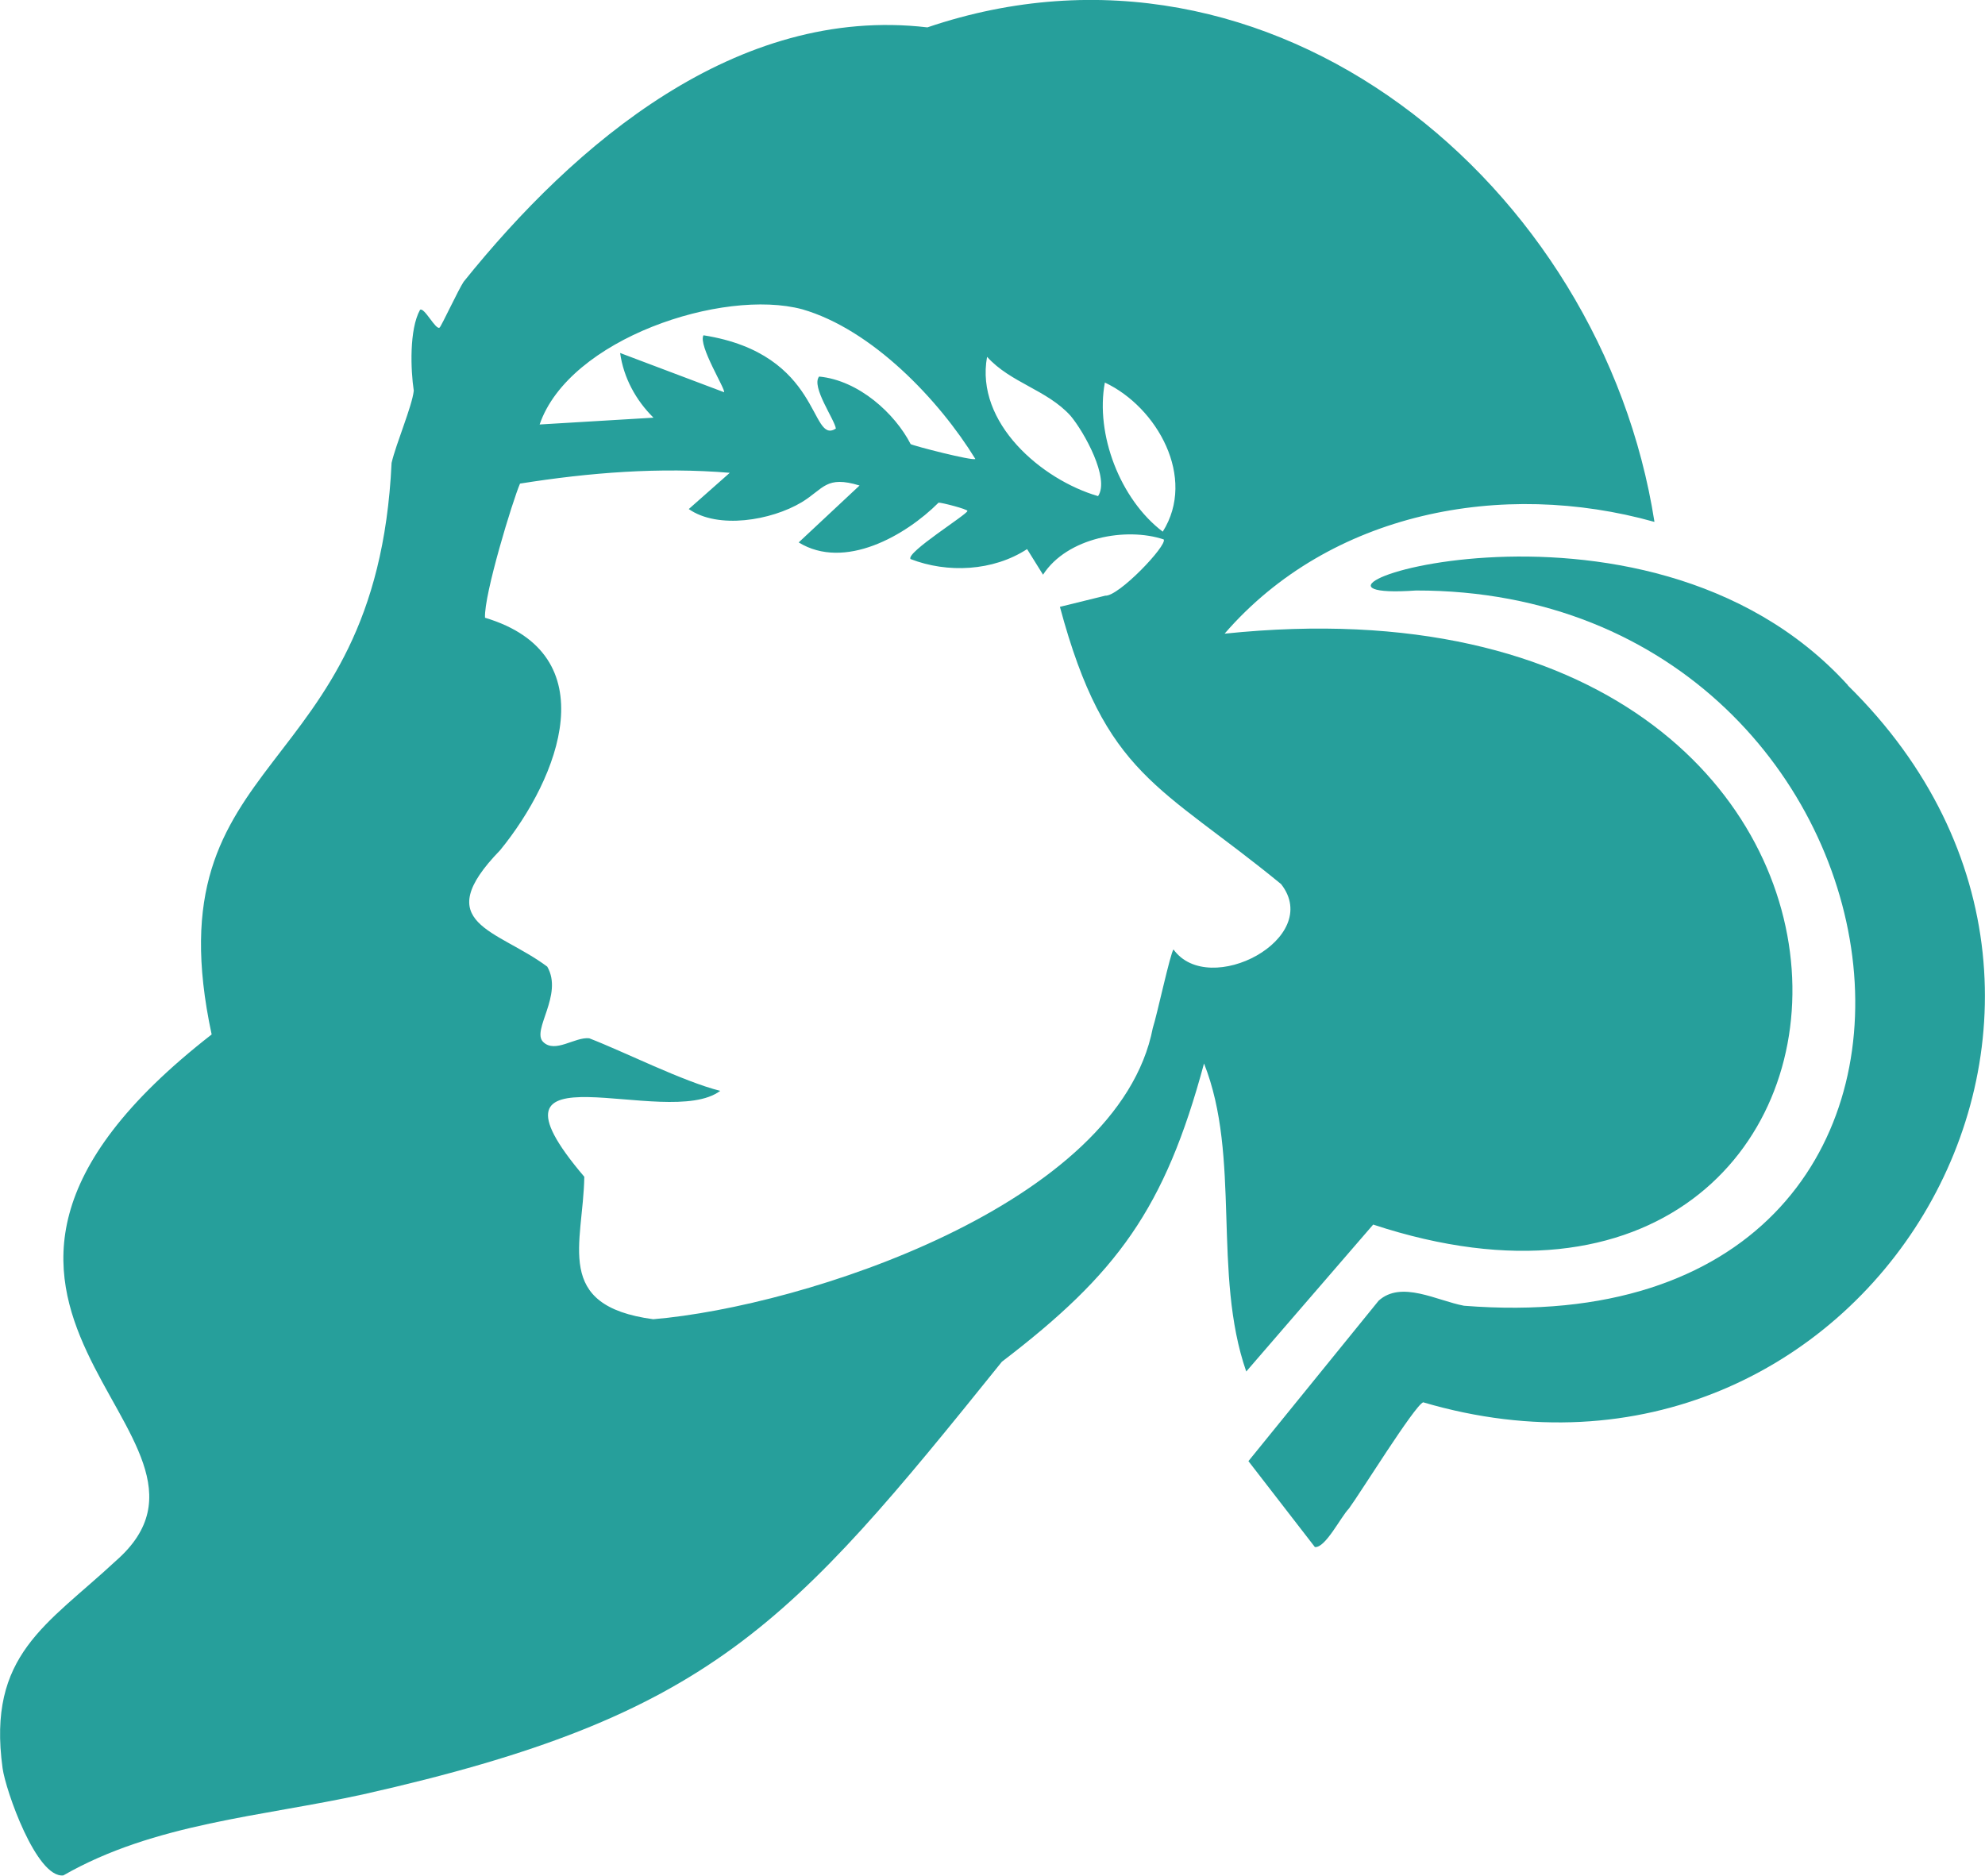
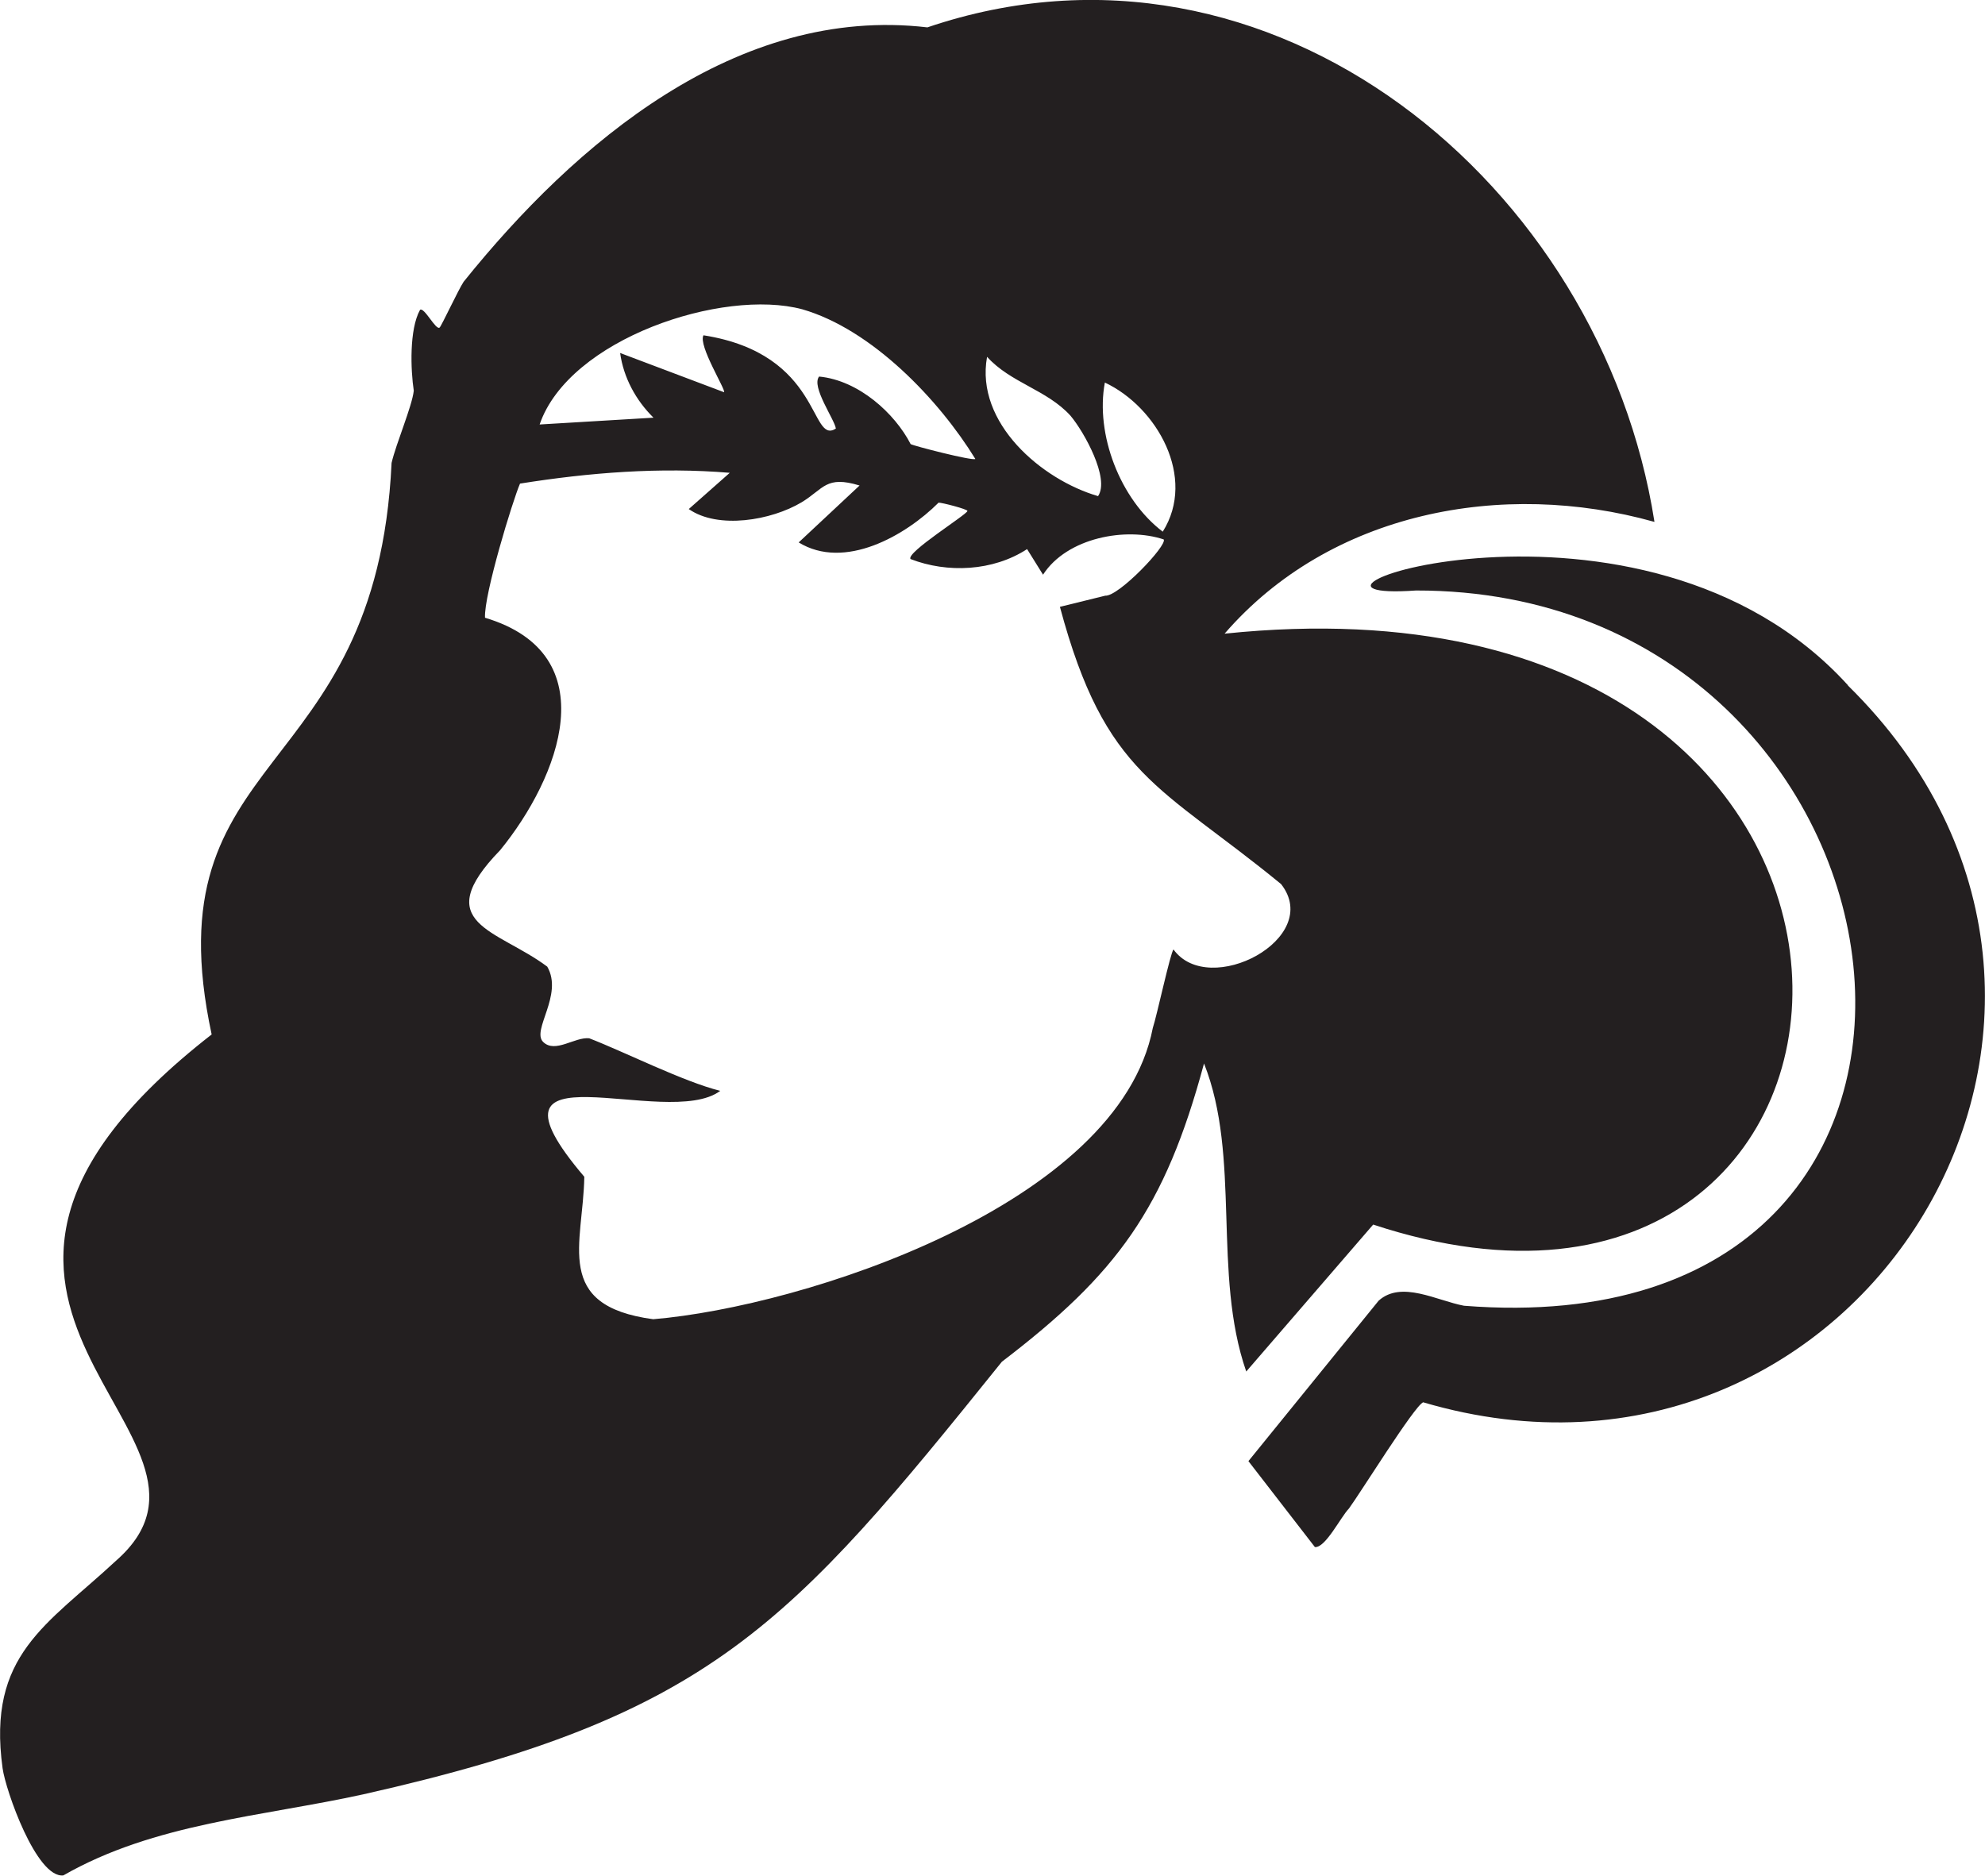
<svg xmlns="http://www.w3.org/2000/svg" id="Layer_1" version="1.1" viewBox="0 0 145.74 137.71">
  <defs>
    <style>
      .st0 {
-         fill: #269f9b;
+         fill: #231f20;
      }
    </style>
  </defs>
  <path class="st0" d="M135.67,50.33c24.29,23.87.96,62.11-31.18,52.64-.63.24-4.63,6.69-5.45,7.8-.61.63-1.73,2.91-2.5,2.83l-4.88-6.31,9.56-11.78c1.67-1.51,4.28,0,6.27.37,42.53,3.36,34.86-52.57-3.53-52.52-13.27.94,16.58-9.71,31.72,6.96h0Z" />
-   <path class="st0" d="M121.46,38.32c-11.15-3.13-23.81-.73-31.55,8.21,55.33-5.75,52.06,56.96,10.91,43.39l-9.32,10.79c-2.5-7.2-.37-15.75-3.1-22.62-2.88,10.68-6.38,15.44-14.84,21.9-15.57,19.35-21.32,26.02-46.9,31.77-7.42,1.63-15.31,2.11-22.01,5.95-1.97.22-4.24-6.25-4.46-7.87-1.15-8.35,3.26-10.52,8.32-15.23,10.7-9.36-18.7-18.63,7.03-38.65-4.54-21.14,12.1-18.25,13.21-41.97.34-1.45,1.5-4.14,1.63-5.3-.23-1.52-.34-4.5.46-5.94.31-.22,1.17,1.54,1.44,1.3.14-.13,1.38-2.79,1.76-3.36C42.21,10.52,54.1.37,68.09,2.01c25.31-8.59,49.51,11.58,53.38,36.3h-.01ZM71.61,33.7c-2.66-4.33-7.58-9.51-12.71-10.99-5.83-1.56-17.12,2.16-19.28,8.46l8.36-.5c-1.29-1.27-2.2-2.94-2.45-4.75l7.63,2.88c.15-.16-1.92-3.45-1.51-4.18,8.74,1.37,7.79,8.08,9.72,6.85-.09-.67-1.83-3.08-1.23-3.82,2.92.28,5.57,2.72,6.72,4.96.21.13,4.56,1.25,4.75,1.09ZM72.47,26.21c-.88,4.85,4.02,9.02,8.15,10.22.88-1.29-1.02-4.71-2.02-5.9-1.73-1.91-4.39-2.41-6.12-4.32h-.01ZM81.12,28.09c-.71,3.78,1.11,8.57,4.25,10.95,2.5-3.97-.42-9.15-4.25-10.95ZM53.6,34.72c-5.15-.43-10.33-.02-15.42.79-.53,1.22-2.66,8.17-2.57,9.85,8.98,2.69,5.46,11.74,1.11,17.07-5.26,5.42-.22,5.8,3.46,8.55,1.2,2.08-1.18,4.67-.3,5.53s2.32-.38,3.38-.27c2.48.95,6.92,3.19,9.62,3.86-3.89,2.94-18.6-3.82-9.98,6.31-.08,4.93-2.33,9.47,5.06,10.46,11.06-.93,34.17-8.41,36.68-21.39.29-.86,1.3-5.56,1.52-5.76,2.61,3.61,11.02-.81,7.9-4.8-8.9-7.3-12.9-7.9-16.24-20.36l3.33-.82c.98.07,4.57-3.7,4.29-4.13-2.75-.92-7.09-.15-8.86,2.59l-1.17-1.88c-2.5,1.63-5.86,1.78-8.56.73-.34-.48,4.14-3.26,4.18-3.53.02-.13-1.92-.63-2.12-.61-2.42,2.42-6.9,4.99-10.27,2.92l4.47-4.18c-2.47-.75-2.61.23-4.25,1.23-2.24,1.34-6.14,2-8.29.5l3.02-2.67h0Z" />
+   <path class="st0" d="M121.46,38.32c-11.15-3.13-23.81-.73-31.55,8.21,55.33-5.75,52.06,56.96,10.91,43.39l-9.32,10.79c-2.5-7.2-.37-15.75-3.1-22.62-2.88,10.68-6.38,15.44-14.84,21.9-15.57,19.35-21.32,26.02-46.9,31.77-7.42,1.63-15.31,2.11-22.01,5.95-1.97.22-4.24-6.25-4.46-7.87-1.15-8.35,3.26-10.52,8.32-15.23,10.7-9.36-18.7-18.63,7.03-38.65-4.54-21.14,12.1-18.25,13.21-41.97.34-1.45,1.5-4.14,1.63-5.3-.23-1.52-.34-4.5.46-5.94.31-.22,1.17,1.54,1.44,1.3.14-.13,1.38-2.79,1.76-3.36C42.21,10.52,54.1.37,68.09,2.01c25.31-8.59,49.51,11.58,53.38,36.3h-.01ZM71.61,33.7c-2.66-4.33-7.58-9.51-12.71-10.99-5.83-1.56-17.12,2.16-19.28,8.46l8.36-.5c-1.29-1.27-2.2-2.94-2.45-4.75l7.63,2.88c.15-.16-1.92-3.45-1.51-4.18,8.74,1.37,7.79,8.08,9.72,6.85-.09-.67-1.83-3.08-1.23-3.82,2.92.28,5.57,2.72,6.72,4.96.21.13,4.56,1.25,4.75,1.09ZM72.47,26.21c-.88,4.85,4.02,9.02,8.15,10.22.88-1.29-1.02-4.71-2.02-5.9-1.73-1.91-4.39-2.41-6.12-4.32,0,0-.01,0-.01,0ZM81.12,28.09c-.71,3.78,1.11,8.57,4.25,10.95,2.5-3.97-.42-9.15-4.25-10.95ZM53.6,34.72c-5.15-.43-10.33-.02-15.42.79-.53,1.22-2.66,8.17-2.57,9.85,8.98,2.69,5.46,11.74,1.11,17.07-5.26,5.42-.22,5.8,3.46,8.55,1.2,2.08-1.18,4.67-.3,5.53s2.32-.38,3.38-.27c2.48.95,6.92,3.19,9.62,3.86-3.89,2.94-18.6-3.82-9.98,6.31-.08,4.93-2.33,9.47,5.06,10.46,11.06-.93,34.17-8.41,36.68-21.39.29-.86,1.3-5.56,1.52-5.76,2.61,3.61,11.02-.81,7.9-4.8-8.9-7.3-12.9-7.9-16.24-20.36l3.33-.82c.98.07,4.57-3.7,4.29-4.13-2.75-.92-7.09-.15-8.86,2.59l-1.17-1.88c-2.5,1.63-5.86,1.78-8.56.73-.34-.48,4.14-3.26,4.18-3.53.02-.13-1.92-.63-2.12-.61-2.42,2.42-6.9,4.99-10.27,2.92l4.47-4.18c-2.47-.75-2.61.23-4.25,1.23-2.24,1.34-6.14,2-8.29.5l3.02-2.67h0Z" />
</svg>
